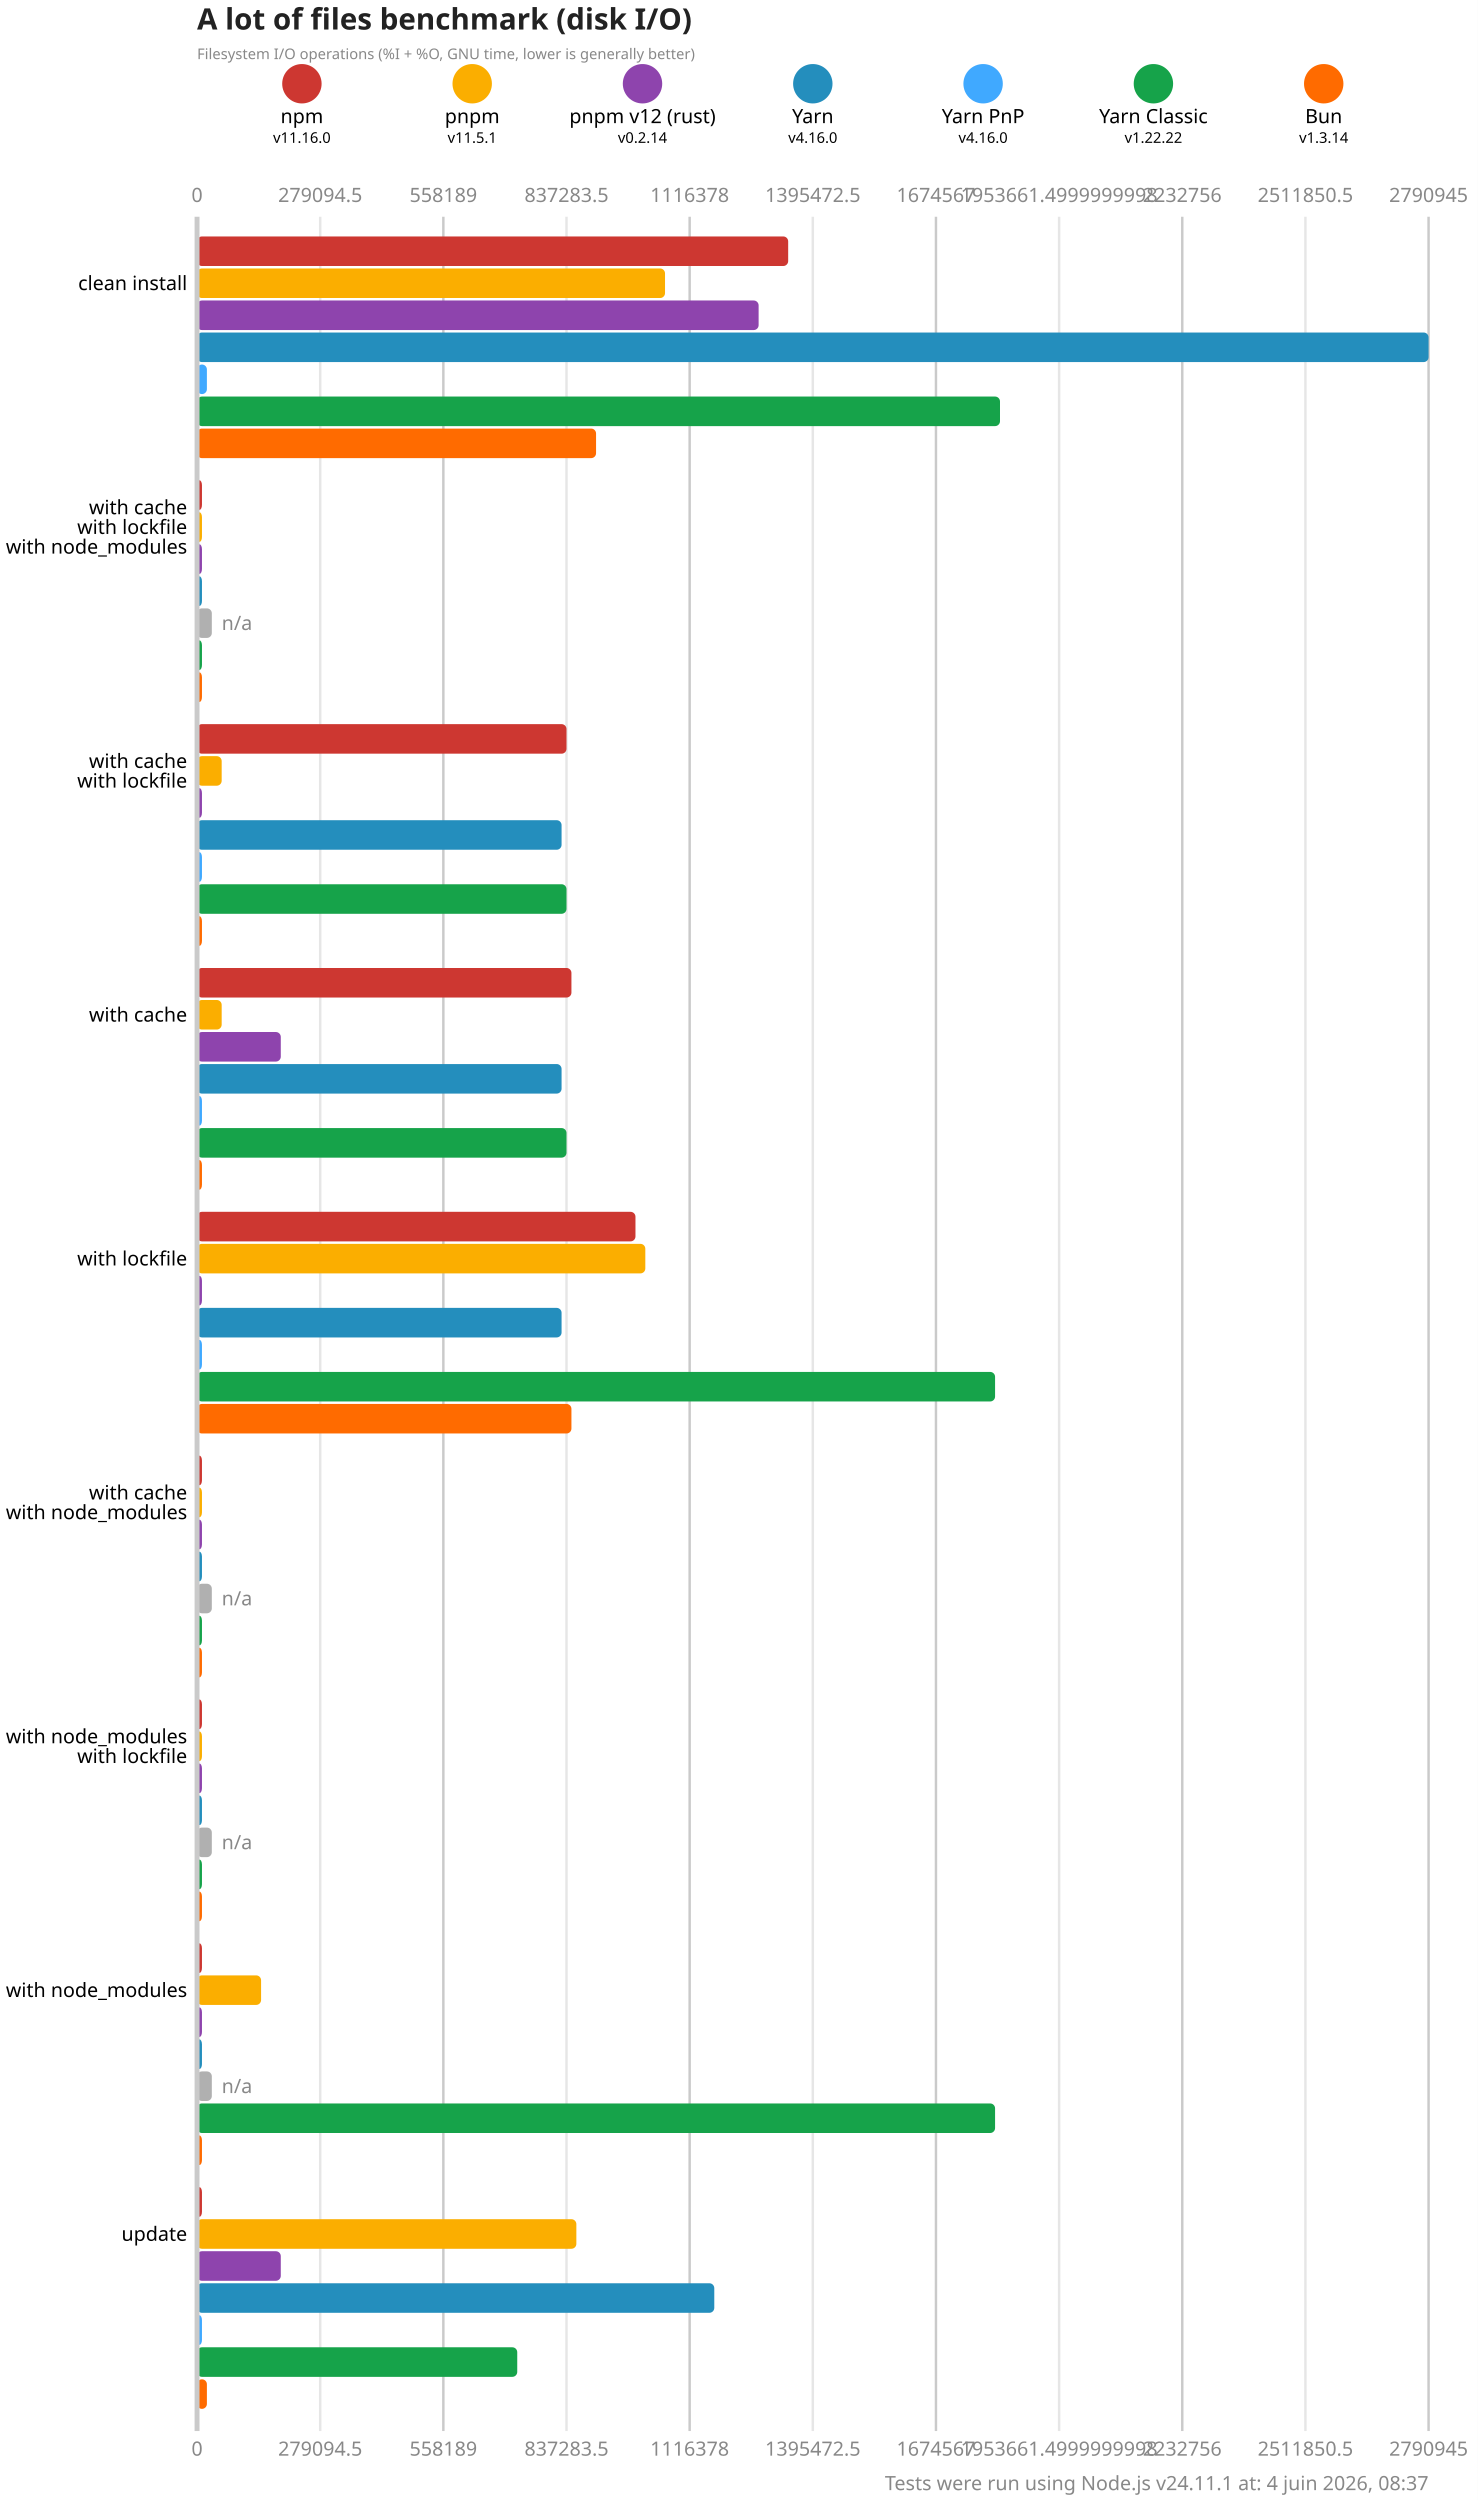
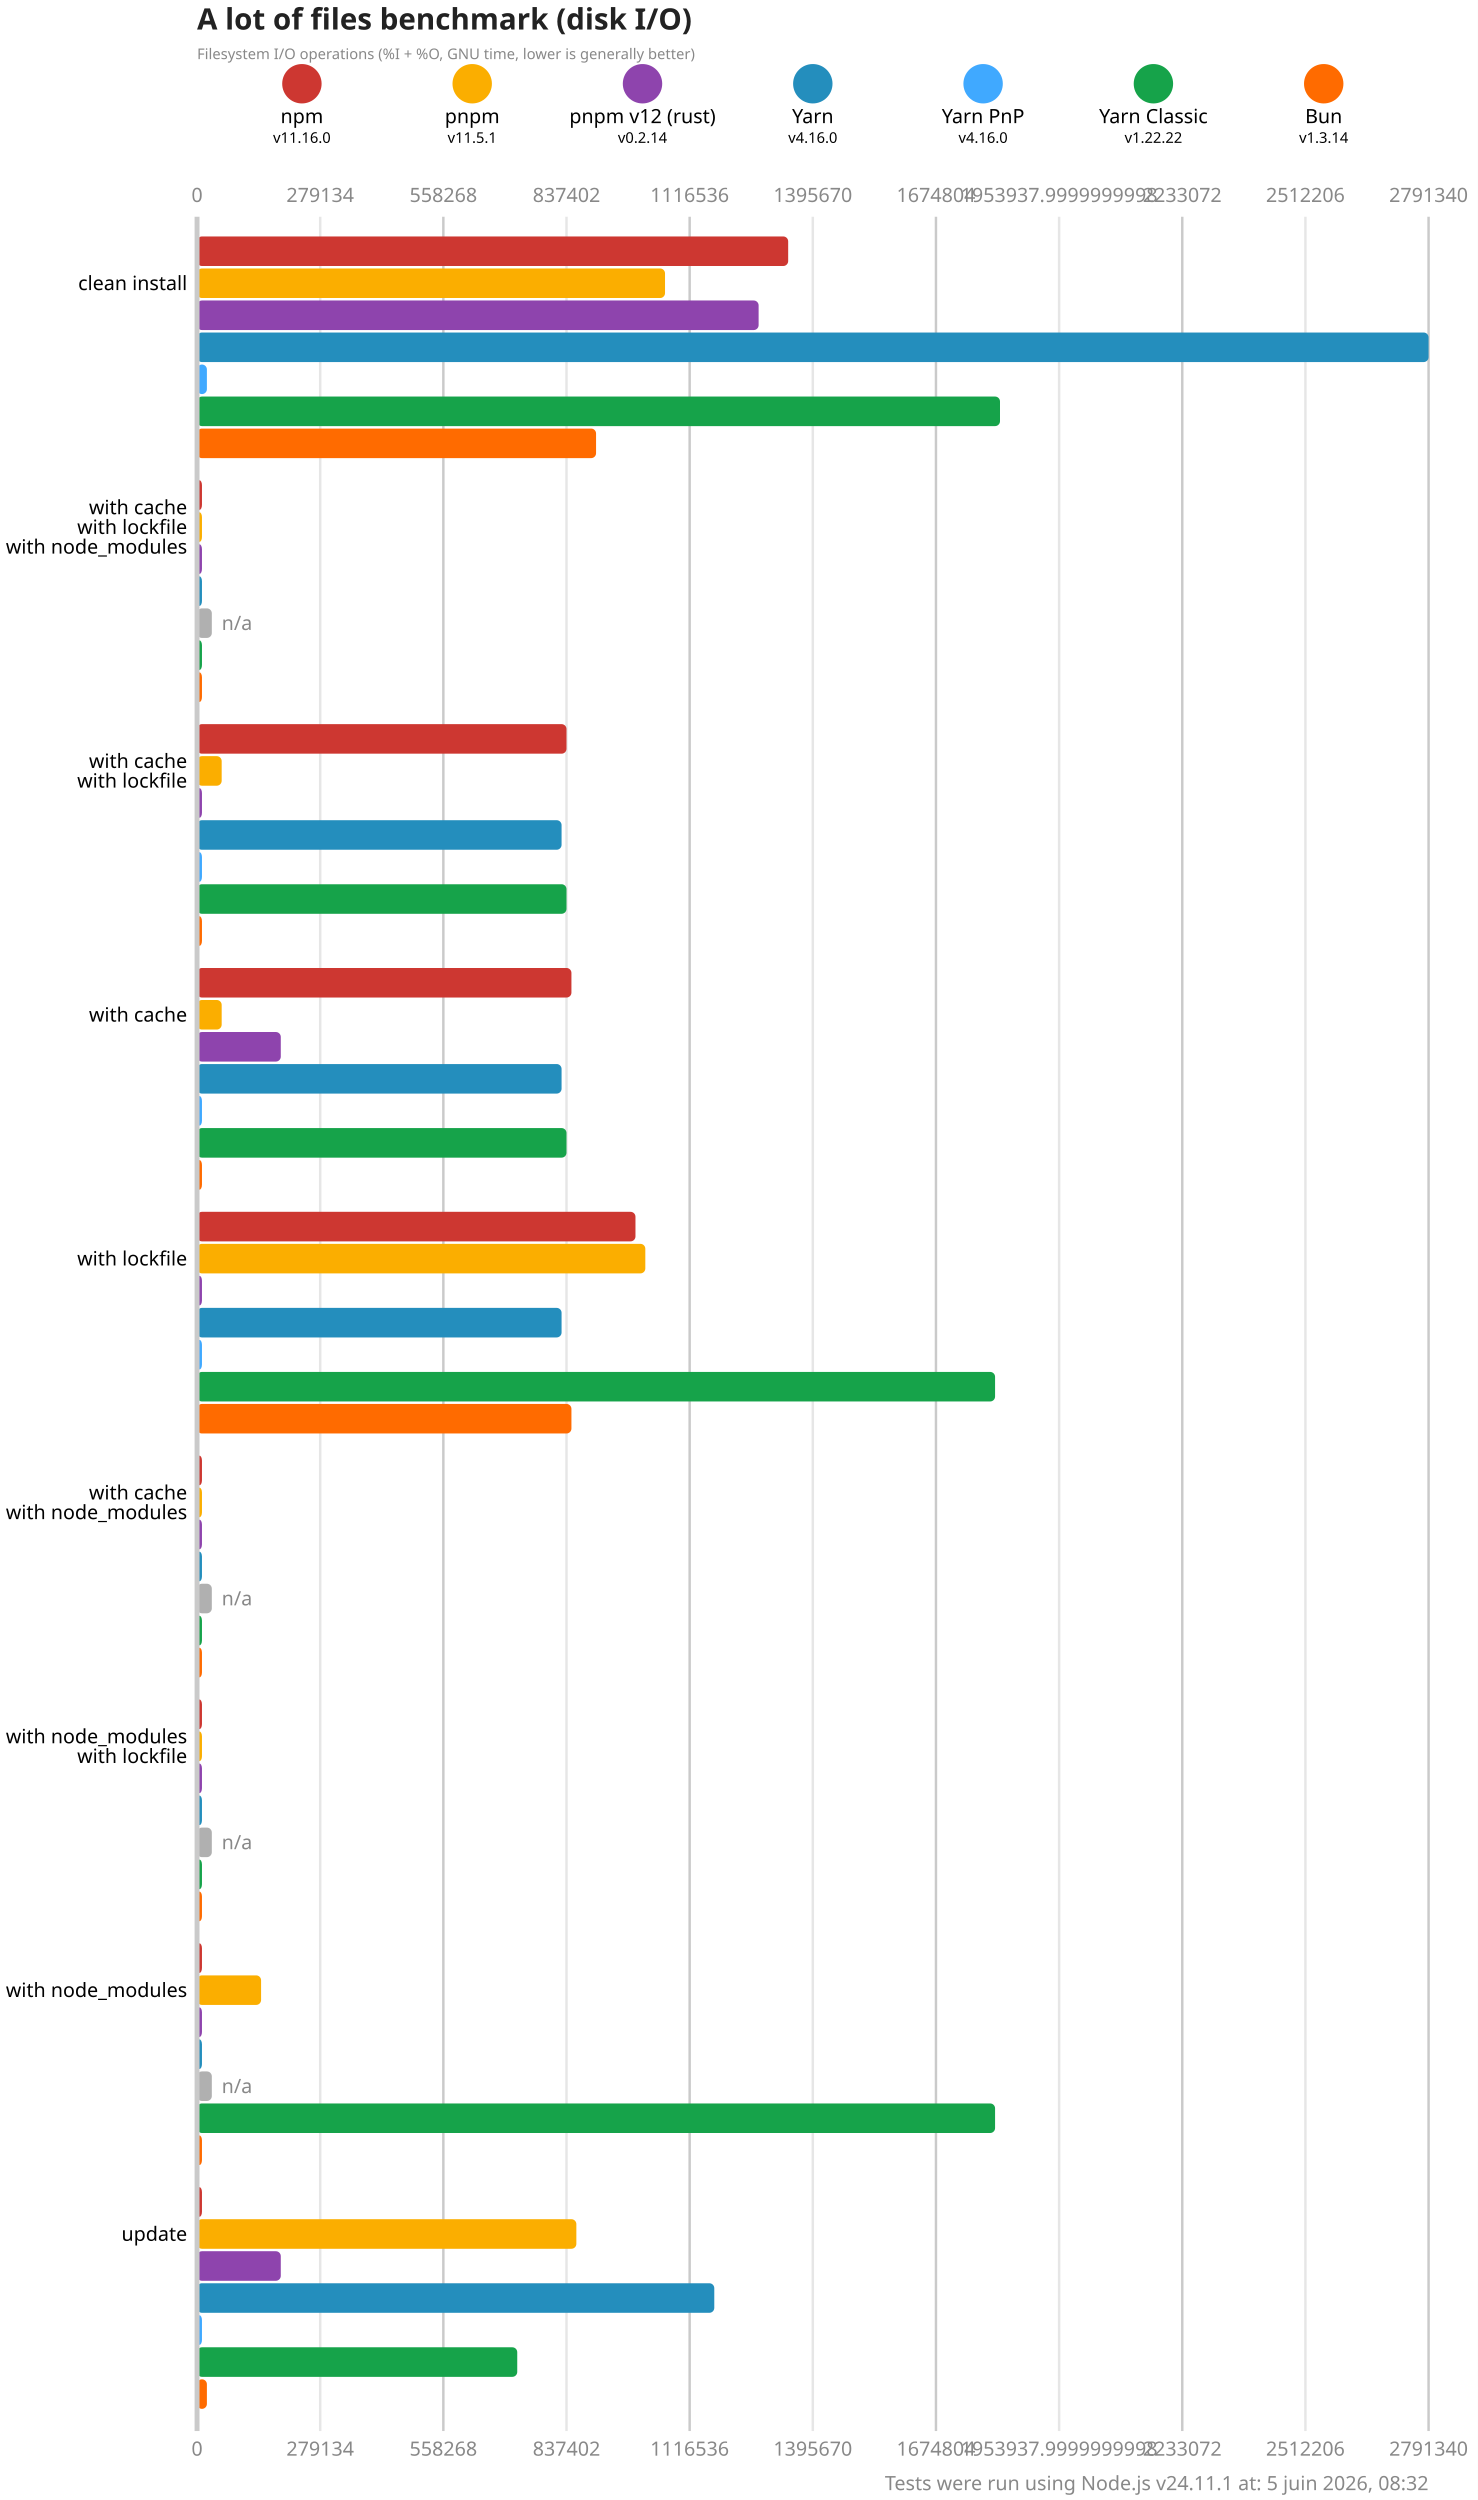
<svg xmlns="http://www.w3.org/2000/svg" version="1.1" viewBox="0 0 300 507.5">
  <style>
    .font { font-family: sans-serif; }
    .s3 { font-size: 3px; }
    .s4 { font-size: 4px; }
    .s5 { font-size: 5px; }
    .s6 { font-size: 6px; }
    .title { fill: #222; font-weight: 600; }
    .line { stroke: #cacaca; }
    .lineMinor { stroke: #e6e6e6; }
    .width { stroke-width: 0.5; }
    .text { fill: #888; }
  </style>
  <rect x="0" y="0" width="300" height="507.5" fill="#fff" />
  <text x="40" y="6" class="font s6 title">A lot of files benchmark (disk I/O)</text>
  <text x="40" y="12" class="font s3 text">Filesystem I/O operations (%I + %O, GNU time, lower is generally better)</text>
  <circle cx="61.286" cy="17" r="4" fill="#cd3731" />
  <text x="61.286" y="25" class="font s4" text-anchor="middle">npm</text>
  <text x="61.286" y="29" class="font s3" text-anchor="middle">v11.16.0</text>
  <circle cx="95.857" cy="17" r="4" fill="#fbae00" />
  <text x="95.857" y="25" class="font s4" text-anchor="middle">pnpm</text>
  <text x="95.857" y="29" class="font s3" text-anchor="middle">v11.5.1</text>
  <circle cx="130.429" cy="17" r="4" fill="#8e44ad" />
  <text x="130.429" y="25" class="font s4" text-anchor="middle">pnpm v12 (rust)</text>
  <text x="130.429" y="29" class="font s3" text-anchor="middle">v0.2.14</text>
  <circle cx="165" cy="17" r="4" fill="#248ebd" />
  <text x="165" y="25" class="font s4" text-anchor="middle">Yarn</text>
  <text x="165" y="29" class="font s3" text-anchor="middle">v4.16.0</text>
  <circle cx="199.571" cy="17" r="4" fill="#40a9ff" />
  <text x="199.571" y="25" class="font s4" text-anchor="middle">Yarn PnP</text>
  <text x="199.571" y="29" class="font s3" text-anchor="middle">v4.16.0</text>
  <circle cx="234.143" cy="17" r="4" fill="#16a34a" />
  <text x="234.143" y="25" class="font s4" text-anchor="middle">Yarn Classic</text>
  <text x="234.143" y="29" class="font s3" text-anchor="middle">v1.22.22</text>
  <circle cx="268.714" cy="17" r="4" fill="#ff6b00" />
  <text x="268.714" y="25" class="font s4" text-anchor="middle">Bun</text>
  <text x="268.714" y="29" class="font s3" text-anchor="middle">v1.3.14</text>
  <text x="40" y="41" class="font s4 text" text-anchor="middle">0</text>
  <text x="40" y="498.5" class="font s4 text" text-anchor="middle">0</text>
  <line x1="65" y1="44" x2="65" y2="493.5" class="lineMinor width" />
-   <text x="65" y="41" class="font s4 text" text-anchor="middle">279094.5</text>
-   <text x="65" y="498.5" class="font s4 text" text-anchor="middle">279094.5</text>
+   <text x="65" y="41" class="font s4 text" text-anchor="middle">279134</text>
+   <text x="65" y="498.5" class="font s4 text" text-anchor="middle">279134</text>
  <line x1="90" y1="44" x2="90" y2="493.5" class="line width" />
-   <text x="90" y="41" class="font s4 text" text-anchor="middle">558189</text>
-   <text x="90" y="498.5" class="font s4 text" text-anchor="middle">558189</text>
+   <text x="90" y="41" class="font s4 text" text-anchor="middle">558268</text>
+   <text x="90" y="498.5" class="font s4 text" text-anchor="middle">558268</text>
  <line x1="115" y1="44" x2="115" y2="493.5" class="lineMinor width" />
-   <text x="115" y="41" class="font s4 text" text-anchor="middle">837283.5</text>
-   <text x="115" y="498.5" class="font s4 text" text-anchor="middle">837283.5</text>
+   <text x="115" y="41" class="font s4 text" text-anchor="middle">837402</text>
+   <text x="115" y="498.5" class="font s4 text" text-anchor="middle">837402</text>
  <line x1="140" y1="44" x2="140" y2="493.5" class="line width" />
-   <text x="140" y="41" class="font s4 text" text-anchor="middle">1116378</text>
-   <text x="140" y="498.5" class="font s4 text" text-anchor="middle">1116378</text>
+   <text x="140" y="41" class="font s4 text" text-anchor="middle">1116536</text>
+   <text x="140" y="498.5" class="font s4 text" text-anchor="middle">1116536</text>
  <line x1="165" y1="44" x2="165" y2="493.5" class="lineMinor width" />
-   <text x="165" y="41" class="font s4 text" text-anchor="middle">1395472.5</text>
-   <text x="165" y="498.5" class="font s4 text" text-anchor="middle">1395472.5</text>
+   <text x="165" y="41" class="font s4 text" text-anchor="middle">1395670</text>
+   <text x="165" y="498.5" class="font s4 text" text-anchor="middle">1395670</text>
  <line x1="190" y1="44" x2="190" y2="493.5" class="line width" />
-   <text x="190" y="41" class="font s4 text" text-anchor="middle">1674567</text>
-   <text x="190" y="498.5" class="font s4 text" text-anchor="middle">1674567</text>
+   <text x="190" y="41" class="font s4 text" text-anchor="middle">1674804</text>
+   <text x="190" y="498.5" class="font s4 text" text-anchor="middle">1674804</text>
  <line x1="215" y1="44" x2="215" y2="493.5" class="lineMinor width" />
-   <text x="215" y="41" class="font s4 text" text-anchor="middle">1953661.4999999998</text>
-   <text x="215" y="498.5" class="font s4 text" text-anchor="middle">1953661.4999999998</text>
+   <text x="215" y="41" class="font s4 text" text-anchor="middle">1953937.9999999998</text>
+   <text x="215" y="498.5" class="font s4 text" text-anchor="middle">1953937.9999999998</text>
  <line x1="240" y1="44" x2="240" y2="493.5" class="line width" />
-   <text x="240" y="41" class="font s4 text" text-anchor="middle">2232756</text>
-   <text x="240" y="498.5" class="font s4 text" text-anchor="middle">2232756</text>
+   <text x="240" y="41" class="font s4 text" text-anchor="middle">2233072</text>
+   <text x="240" y="498.5" class="font s4 text" text-anchor="middle">2233072</text>
  <line x1="265" y1="44" x2="265" y2="493.5" class="lineMinor width" />
-   <text x="265" y="41" class="font s4 text" text-anchor="middle">2511850.5</text>
-   <text x="265" y="498.5" class="font s4 text" text-anchor="middle">2511850.5</text>
+   <text x="265" y="41" class="font s4 text" text-anchor="middle">2512206</text>
+   <text x="265" y="498.5" class="font s4 text" text-anchor="middle">2512206</text>
  <line x1="290" y1="44" x2="290" y2="493.5" class="line width" />
-   <text x="290" y="41" class="font s4 text" text-anchor="middle">2790945</text>
-   <text x="290" y="498.5" class="font s4 text" text-anchor="middle">2790945</text>
+   <text x="290" y="41" class="font s4 text" text-anchor="middle">2791340</text>
+   <text x="290" y="498.5" class="font s4 text" text-anchor="middle">2791340</text>
  <rect x="40" y="48" width="120" height="6" fill="#cd3731" rx="1" ry="1" />
  <rect x="40" y="54.5" width="95" height="6" fill="#fbae00" rx="1" ry="1" />
  <rect x="40" y="61" width="114" height="6" fill="#8e44ad" rx="1" ry="1" />
  <rect x="40" y="67.5" width="250" height="6" fill="#248ebd" rx="1" ry="1" />
  <rect x="40" y="74" width="2" height="6" fill="#40a9ff" rx="1" ry="1" />
  <rect x="40" y="80.5" width="163" height="6" fill="#16a34a" rx="1" ry="1" />
  <rect x="40" y="87" width="81" height="6" fill="#ff6b00" rx="1" ry="1" />
  <rect x="40" y="97.5" width="1" height="6" fill="#cd3731" rx="1" ry="1" />
  <rect x="40" y="104" width="1" height="6" fill="#fbae00" rx="1" ry="1" />
  <rect x="40" y="110.5" width="1" height="6" fill="#8e44ad" rx="1" ry="1" />
  <rect x="40" y="117" width="1" height="6" fill="#248ebd" rx="1" ry="1" />
  <rect x="40" y="123.5" width="3" height="6" fill="#b0b0b0" rx="1" ry="1" />
  <text x="45" y="126.5" class="font s4 text" dominant-baseline="middle">n/a</text>
  <rect x="40" y="130" width="1" height="6" fill="#16a34a" rx="1" ry="1" />
  <rect x="40" y="136.5" width="1" height="6" fill="#ff6b00" rx="1" ry="1" />
  <rect x="40" y="147" width="75" height="6" fill="#cd3731" rx="1" ry="1" />
  <rect x="40" y="153.5" width="5" height="6" fill="#fbae00" rx="1" ry="1" />
  <rect x="40" y="160" width="1" height="6" fill="#8e44ad" rx="1" ry="1" />
  <rect x="40" y="166.5" width="74" height="6" fill="#248ebd" rx="1" ry="1" />
  <rect x="40" y="173" width="1" height="6" fill="#40a9ff" rx="1" ry="1" />
  <rect x="40" y="179.5" width="75" height="6" fill="#16a34a" rx="1" ry="1" />
  <rect x="40" y="186" width="1" height="6" fill="#ff6b00" rx="1" ry="1" />
  <rect x="40" y="196.5" width="76" height="6" fill="#cd3731" rx="1" ry="1" />
  <rect x="40" y="203" width="5" height="6" fill="#fbae00" rx="1" ry="1" />
  <rect x="40" y="209.5" width="17" height="6" fill="#8e44ad" rx="1" ry="1" />
  <rect x="40" y="216" width="74" height="6" fill="#248ebd" rx="1" ry="1" />
  <rect x="40" y="222.5" width="1" height="6" fill="#40a9ff" rx="1" ry="1" />
  <rect x="40" y="229" width="75" height="6" fill="#16a34a" rx="1" ry="1" />
  <rect x="40" y="235.5" width="1" height="6" fill="#ff6b00" rx="1" ry="1" />
  <rect x="40" y="246" width="89" height="6" fill="#cd3731" rx="1" ry="1" />
  <rect x="40" y="252.5" width="91" height="6" fill="#fbae00" rx="1" ry="1" />
  <rect x="40" y="259" width="1" height="6" fill="#8e44ad" rx="1" ry="1" />
  <rect x="40" y="265.5" width="74" height="6" fill="#248ebd" rx="1" ry="1" />
  <rect x="40" y="272" width="1" height="6" fill="#40a9ff" rx="1" ry="1" />
  <rect x="40" y="278.5" width="162" height="6" fill="#16a34a" rx="1" ry="1" />
  <rect x="40" y="285" width="76" height="6" fill="#ff6b00" rx="1" ry="1" />
  <rect x="40" y="295.5" width="1" height="6" fill="#cd3731" rx="1" ry="1" />
  <rect x="40" y="302" width="1" height="6" fill="#fbae00" rx="1" ry="1" />
  <rect x="40" y="308.5" width="1" height="6" fill="#8e44ad" rx="1" ry="1" />
  <rect x="40" y="315" width="1" height="6" fill="#248ebd" rx="1" ry="1" />
  <rect x="40" y="321.5" width="3" height="6" fill="#b0b0b0" rx="1" ry="1" />
  <text x="45" y="324.5" class="font s4 text" dominant-baseline="middle">n/a</text>
  <rect x="40" y="328" width="1" height="6" fill="#16a34a" rx="1" ry="1" />
  <rect x="40" y="334.5" width="1" height="6" fill="#ff6b00" rx="1" ry="1" />
  <rect x="40" y="345" width="1" height="6" fill="#cd3731" rx="1" ry="1" />
  <rect x="40" y="351.5" width="1" height="6" fill="#fbae00" rx="1" ry="1" />
  <rect x="40" y="358" width="1" height="6" fill="#8e44ad" rx="1" ry="1" />
  <rect x="40" y="364.5" width="1" height="6" fill="#248ebd" rx="1" ry="1" />
  <rect x="40" y="371" width="3" height="6" fill="#b0b0b0" rx="1" ry="1" />
  <text x="45" y="374" class="font s4 text" dominant-baseline="middle">n/a</text>
  <rect x="40" y="377.5" width="1" height="6" fill="#16a34a" rx="1" ry="1" />
  <rect x="40" y="384" width="1" height="6" fill="#ff6b00" rx="1" ry="1" />
  <rect x="40" y="394.5" width="1" height="6" fill="#cd3731" rx="1" ry="1" />
  <rect x="40" y="401" width="13" height="6" fill="#fbae00" rx="1" ry="1" />
  <rect x="40" y="407.5" width="1" height="6" fill="#8e44ad" rx="1" ry="1" />
  <rect x="40" y="414" width="1" height="6" fill="#248ebd" rx="1" ry="1" />
  <rect x="40" y="420.5" width="3" height="6" fill="#b0b0b0" rx="1" ry="1" />
  <text x="45" y="423.5" class="font s4 text" dominant-baseline="middle">n/a</text>
  <rect x="40" y="427" width="162" height="6" fill="#16a34a" rx="1" ry="1" />
  <rect x="40" y="433.5" width="1" height="6" fill="#ff6b00" rx="1" ry="1" />
  <rect x="40" y="444" width="1" height="6" fill="#cd3731" rx="1" ry="1" />
  <rect x="40" y="450.5" width="77" height="6" fill="#fbae00" rx="1" ry="1" />
  <rect x="40" y="457" width="17" height="6" fill="#8e44ad" rx="1" ry="1" />
  <rect x="40" y="463.5" width="105" height="6" fill="#248ebd" rx="1" ry="1" />
  <rect x="40" y="470" width="1" height="6" fill="#40a9ff" rx="1" ry="1" />
  <rect x="40" y="476.5" width="65" height="6" fill="#16a34a" rx="1" ry="1" />
  <rect x="40" y="483" width="2" height="6" fill="#ff6b00" rx="1" ry="1" />
  <line x1="40" y1="44" x2="40" y2="493.5" class="line" />
  <text x="38" y="57.5" class="font s4" dominant-baseline="middle" text-anchor="end">clean install</text>
  <text x="38" y="103" class="font s4" dominant-baseline="middle" text-anchor="end">with cache</text>
  <text x="38" y="107" class="font s4" dominant-baseline="middle" text-anchor="end">with lockfile</text>
  <text x="38" y="111" class="font s4" dominant-baseline="middle" text-anchor="end">with node_modules</text>
  <text x="38" y="154.5" class="font s4" dominant-baseline="middle" text-anchor="end">with cache</text>
  <text x="38" y="158.5" class="font s4" dominant-baseline="middle" text-anchor="end">with lockfile</text>
  <text x="38" y="206" class="font s4" dominant-baseline="middle" text-anchor="end">with cache</text>
  <text x="38" y="255.5" class="font s4" dominant-baseline="middle" text-anchor="end">with lockfile</text>
  <text x="38" y="303" class="font s4" dominant-baseline="middle" text-anchor="end">with cache</text>
  <text x="38" y="307" class="font s4" dominant-baseline="middle" text-anchor="end">with node_modules</text>
  <text x="38" y="352.5" class="font s4" dominant-baseline="middle" text-anchor="end">with node_modules</text>
  <text x="38" y="356.5" class="font s4" dominant-baseline="middle" text-anchor="end">with lockfile</text>
  <text x="38" y="404" class="font s4" dominant-baseline="middle" text-anchor="end">with node_modules</text>
  <text x="38" y="453.5" class="font s4" dominant-baseline="middle" text-anchor="end">update</text>
-   <text x="290" y="505.5" class="font s4 text" text-anchor="end">Tests were run using Node.js v24.11.1 at: 4 juin 2026, 08:37</text>
+   <text x="290" y="505.5" class="font s4 text" text-anchor="end">Tests were run using Node.js v24.11.1 at: 5 juin 2026, 08:32</text>
</svg>
